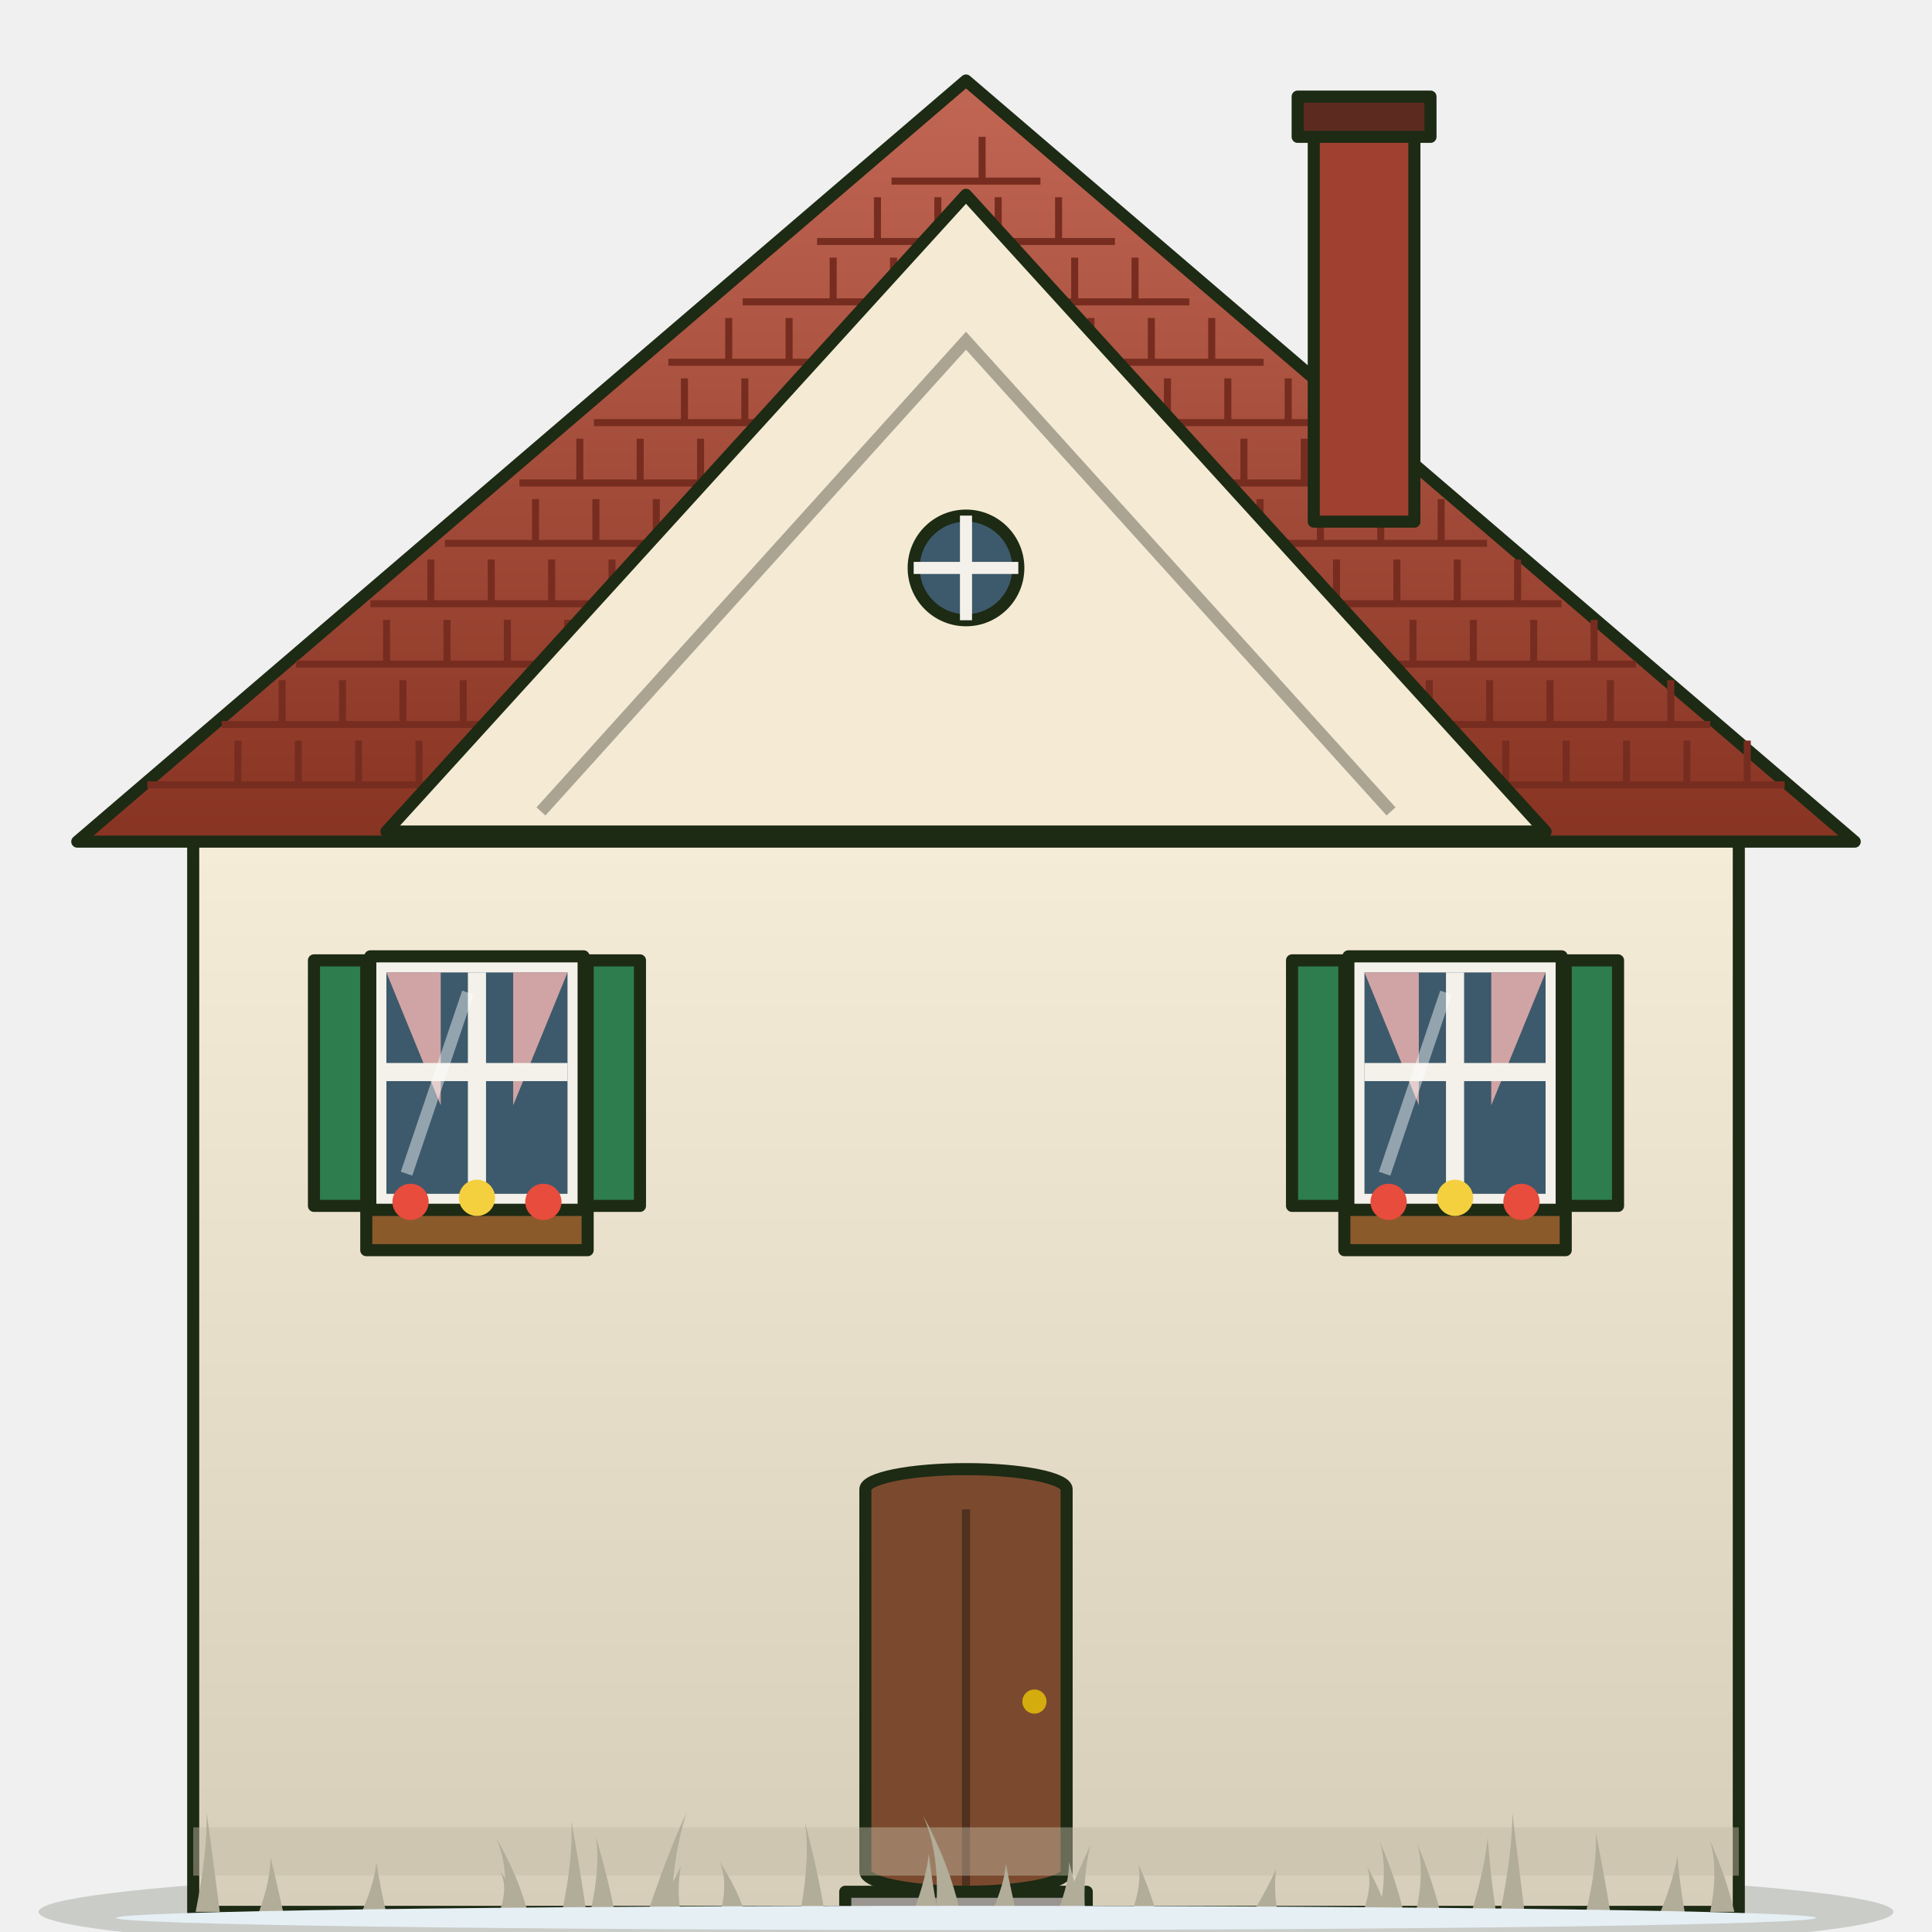
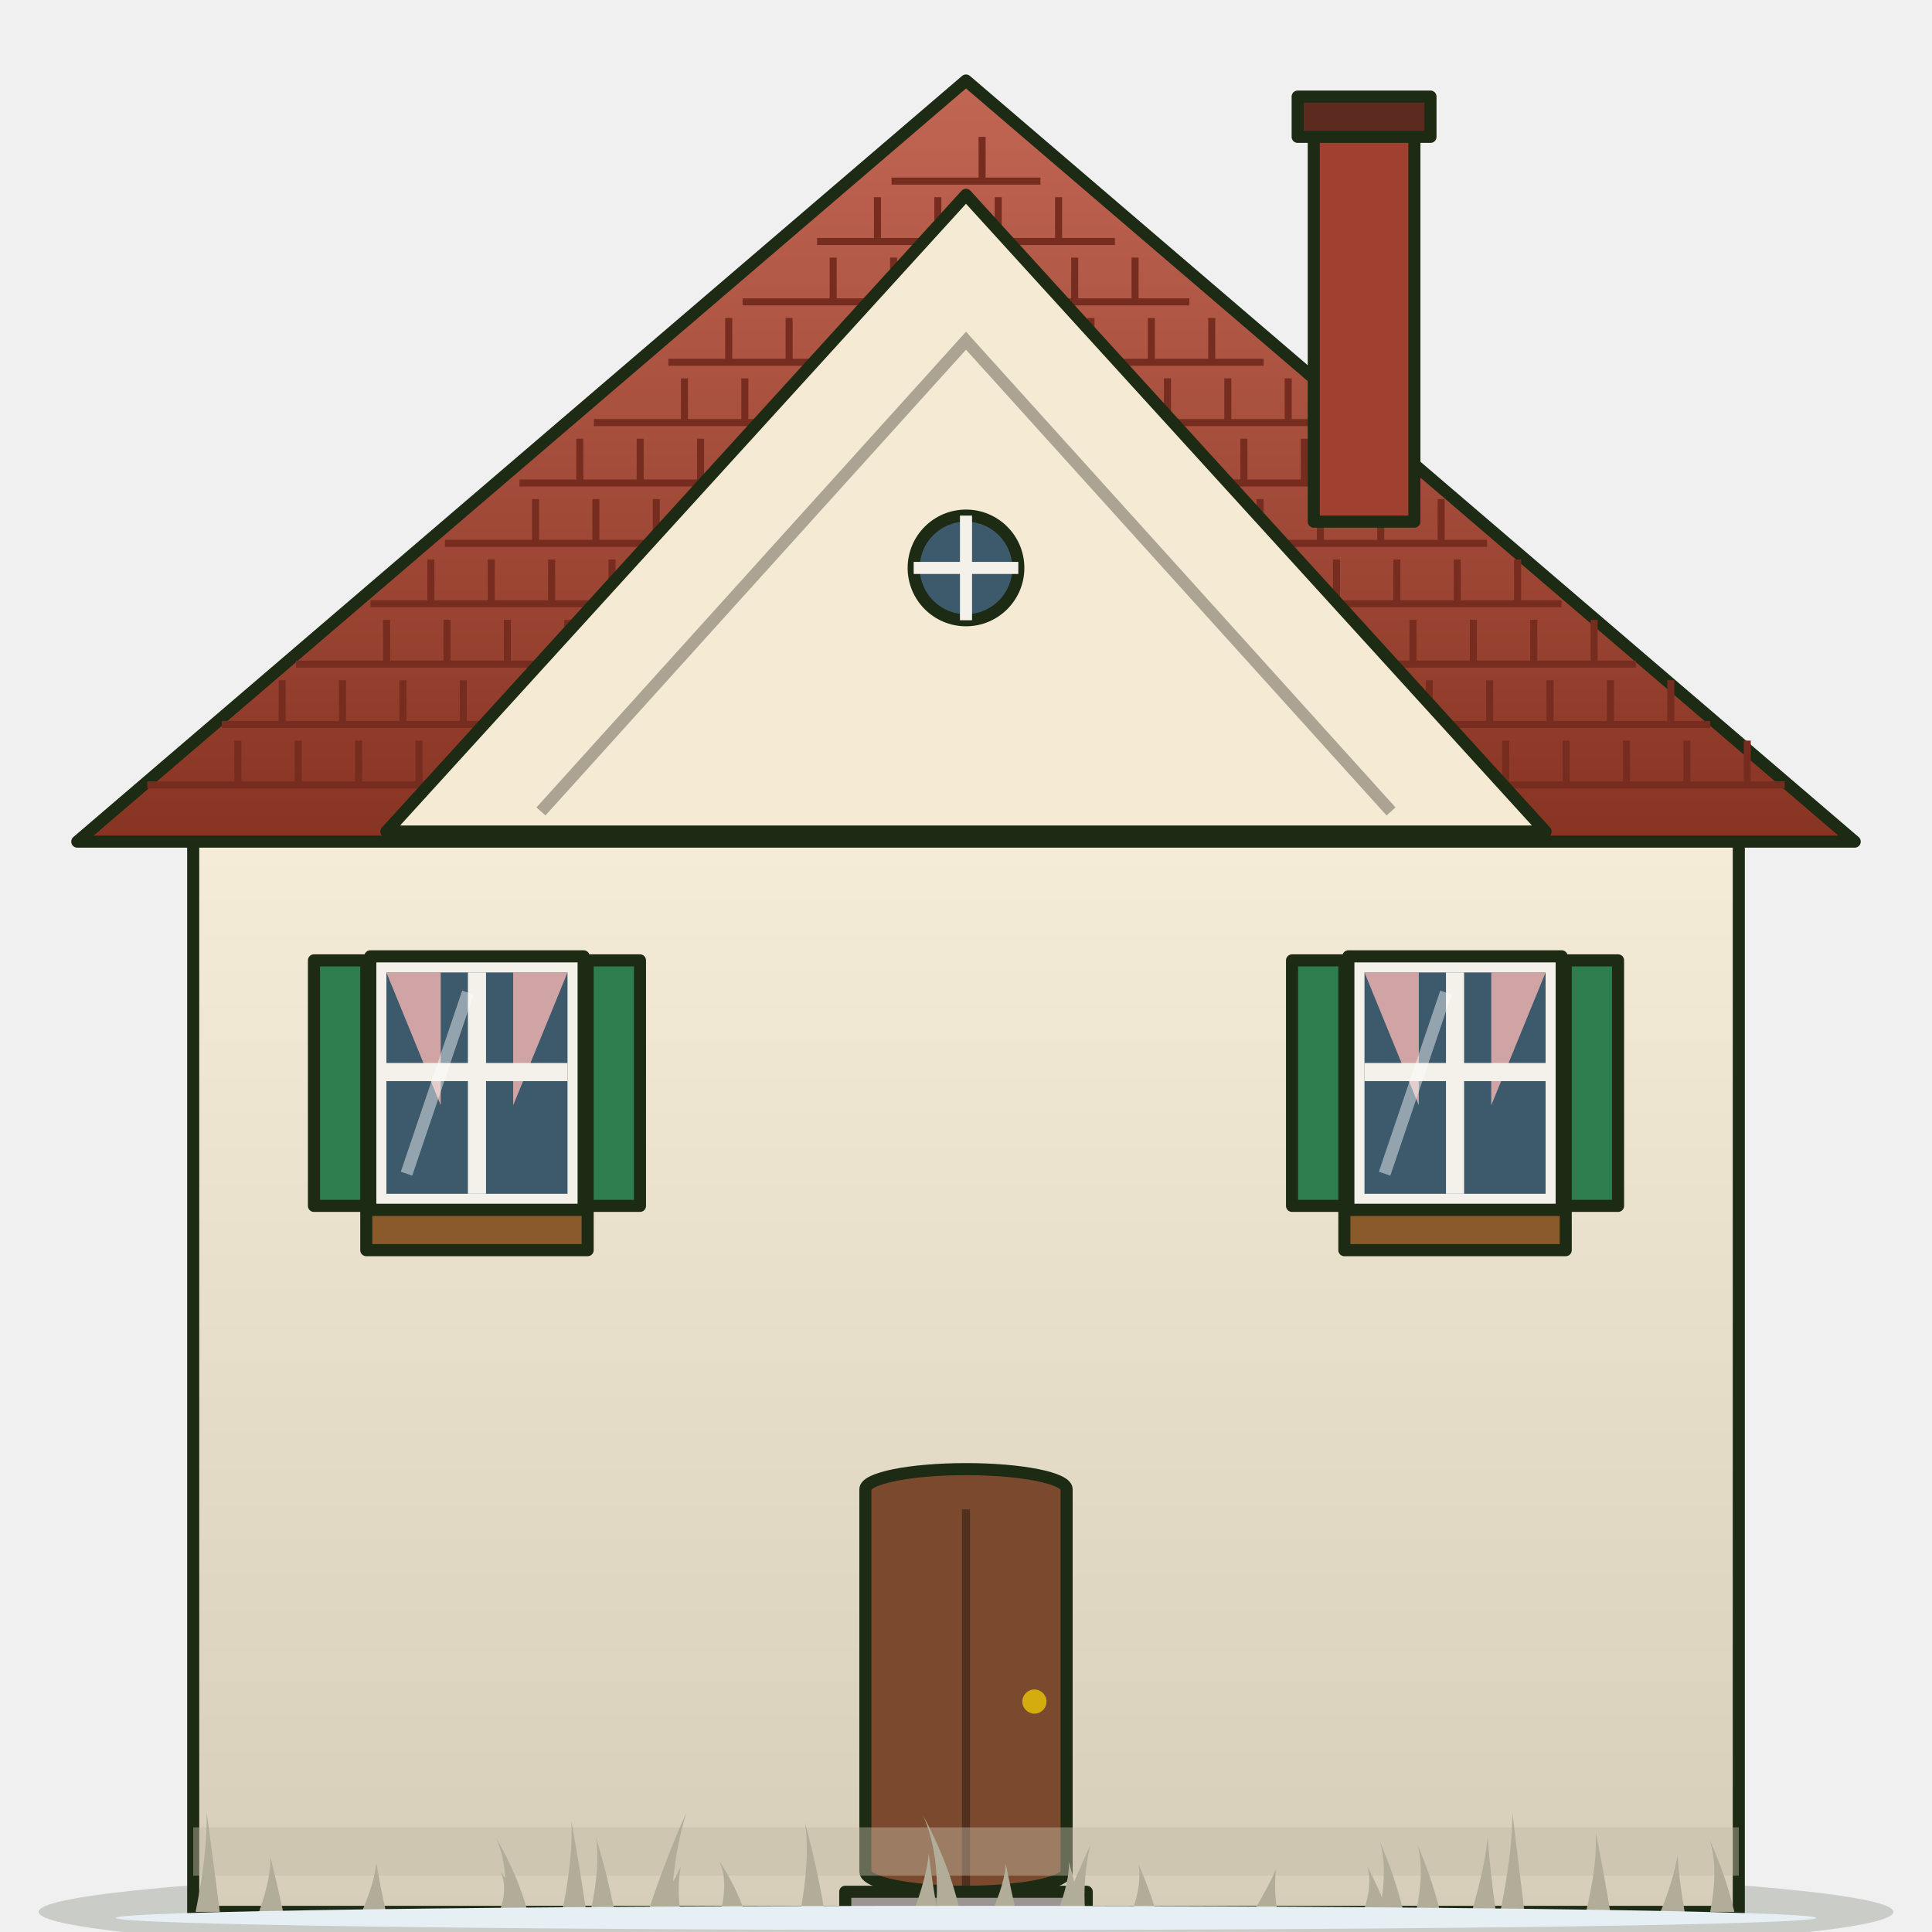
<svg xmlns="http://www.w3.org/2000/svg" width="96" height="96" viewBox="0 0 96 96">
  <defs>
    <linearGradient id="wall" x1="0" y1="0" x2="0" y2="1">
      <stop offset="0" stop-color="#f6edd9" />
      <stop offset="1" stop-color="#d7ceb9" />
    </linearGradient>
    <linearGradient id="roof" x1="0" y1="0" x2="0" y2="1">
      <stop offset="0" stop-color="#c26654" />
      <stop offset="1" stop-color="#883423" />
    </linearGradient>
  </defs>
  <ellipse cx="48" cy="95" rx="46.08" ry="2.4" fill="#1d2a14" fill-opacity="0.18" />
  <rect x="9.6" y="40.32" width="76.8" height="54.68" fill="url(#wall)" stroke="#1d2a14" stroke-width="0.6" stroke-linejoin="round" />
  <path d="M3.84 41.82 L48 4 L92.16 41.82 Z" fill="url(#roof)" stroke="#1d2a14" stroke-width="0.6" stroke-linejoin="round" />
  <path d="M44.3 9 H51.7 M48.8 9 v-2.2 M40.6 12 H55.4 M43.6 12 v-2.2 M46.6 12 v-2.2 M49.6 12 v-2.2 M52.6 12 v-2.2 M36.9 15 H59.1 M41.4 15 v-2.2 M44.4 15 v-2.2 M47.4 15 v-2.2 M50.4 15 v-2.2 M53.4 15 v-2.2 M56.4 15 v-2.2 M33.21 18 H62.79 M36.21 18 v-2.2 M39.21 18 v-2.2 M42.21 18 v-2.2 M45.21 18 v-2.2 M48.21 18 v-2.2 M51.21 18 v-2.2 M54.21 18 v-2.2 M57.21 18 v-2.2 M60.21 18 v-2.2 M29.51 21 H66.49 M34.01 21 v-2.2 M37.01 21 v-2.2 M40.01 21 v-2.2 M43.01 21 v-2.2 M46.01 21 v-2.2 M49.01 21 v-2.2 M52.01 21 v-2.2 M55.01 21 v-2.2 M58.01 21 v-2.2 M61.01 21 v-2.2 M64.01 21 v-2.2 M25.81 24 H70.19 M28.81 24 v-2.2 M31.81 24 v-2.2 M34.81 24 v-2.2 M37.81 24 v-2.2 M40.81 24 v-2.2 M43.81 24 v-2.2 M46.81 24 v-2.2 M49.81 24 v-2.2 M52.81 24 v-2.2 M55.81 24 v-2.2 M58.81 24 v-2.2 M61.81 24 v-2.2 M64.81 24 v-2.2 M67.81 24 v-2.2 M22.11 27 H73.89 M26.61 27 v-2.2 M29.61 27 v-2.2 M32.61 27 v-2.2 M35.61 27 v-2.2 M38.61 27 v-2.2 M41.61 27 v-2.2 M44.61 27 v-2.2 M47.61 27 v-2.2 M50.61 27 v-2.2 M53.61 27 v-2.2 M56.61 27 v-2.2 M59.61 27 v-2.2 M62.61 27 v-2.2 M65.61 27 v-2.2 M68.61 27 v-2.2 M71.61 27 v-2.2 M18.41 30 H77.59 M21.41 30 v-2.2 M24.41 30 v-2.2 M27.41 30 v-2.2 M30.41 30 v-2.2 M33.41 30 v-2.2 M36.41 30 v-2.2 M39.41 30 v-2.2 M42.41 30 v-2.2 M45.41 30 v-2.2 M48.41 30 v-2.2 M51.41 30 v-2.2 M54.41 30 v-2.2 M57.41 30 v-2.2 M60.41 30 v-2.2 M63.41 30 v-2.2 M66.41 30 v-2.2 M69.41 30 v-2.2 M72.41 30 v-2.2 M75.41 30 v-2.2 M14.71 33 H81.29 M19.21 33 v-2.2 M22.21 33 v-2.2 M25.21 33 v-2.2 M28.21 33 v-2.2 M31.21 33 v-2.2 M34.21 33 v-2.2 M37.21 33 v-2.2 M40.21 33 v-2.2 M43.21 33 v-2.2 M46.21 33 v-2.2 M49.21 33 v-2.2 M52.21 33 v-2.2 M55.21 33 v-2.2 M58.21 33 v-2.2 M61.21 33 v-2.2 M64.21 33 v-2.2 M67.21 33 v-2.2 M70.21 33 v-2.2 M73.21 33 v-2.2 M76.21 33 v-2.2 M79.21 33 v-2.2 M11.02 36 H84.98 M14.02 36 v-2.2 M17.02 36 v-2.2 M20.02 36 v-2.2 M23.02 36 v-2.2 M26.02 36 v-2.2 M29.02 36 v-2.2 M32.02 36 v-2.2 M35.02 36 v-2.2 M38.02 36 v-2.2 M41.02 36 v-2.2 M44.02 36 v-2.2 M47.02 36 v-2.2 M50.02 36 v-2.2 M53.02 36 v-2.2 M56.02 36 v-2.2 M59.02 36 v-2.2 M62.02 36 v-2.2 M65.02 36 v-2.2 M68.02 36 v-2.2 M71.02 36 v-2.2 M74.02 36 v-2.2 M77.02 36 v-2.2 M80.02 36 v-2.2 M83.02 36 v-2.2 M7.32 39 H88.68 M11.82 39 v-2.2 M14.82 39 v-2.2 M17.82 39 v-2.2 M20.82 39 v-2.2 M23.82 39 v-2.2 M26.82 39 v-2.2 M29.82 39 v-2.2 M32.82 39 v-2.2 M35.82 39 v-2.2 M38.82 39 v-2.2 M41.82 39 v-2.2 M44.82 39 v-2.2 M47.82 39 v-2.2 M50.82 39 v-2.2 M53.82 39 v-2.2 M56.82 39 v-2.2 M59.82 39 v-2.2 M62.82 39 v-2.2 M65.82 39 v-2.2 M68.82 39 v-2.2 M71.82 39 v-2.2 M74.82 39 v-2.2 M77.82 39 v-2.2 M80.82 39 v-2.2 M83.82 39 v-2.2 M86.82 39 v-2.2 " stroke="#762d1f" stroke-width="0.35" fill="none" />
  <path d="M19.2 41.32 L48 9.68 L76.8 41.32 Z" fill="#f5ebd4" stroke="#1d2a14" stroke-width="0.6" stroke-linejoin="round" />
  <path d="M26.88 40.32 L48 16.93 L69.12 40.32" stroke="#aba493" stroke-width="0.6" fill="none" />
  <circle cx="48" cy="28.22" r="2.6" fill="#3d5a6c" stroke="#1d2a14" stroke-width="0.6" stroke-linejoin="round" />
  <path d="M45.4 28.22 H50.6 M48 25.62 V30.82" stroke="#f4f1ea" stroke-width="0.6" />
  <rect x="65.28" y="5.76" width="5" height="20.16" fill="#a04030" stroke="#1d2a14" stroke-width="0.6" stroke-linejoin="round" />
  <rect x="64.48" y="4.8" width="6.6" height="2" fill="#5d2a1f" stroke="#1d2a14" stroke-width="0.6" stroke-linejoin="round" />
  <rect x="18.4" y="47.52" width="10.6" height="12.6" fill="#f4f1ea" stroke="#1d2a14" stroke-width="0.6" stroke-linejoin="round" />
  <rect x="19.2" y="48.32" width="9" height="11" fill="#3d5a6c" />
  <path d="M19.2 48.32 h2.7 v6.6 Z" fill="#f5b7b1" fill-opacity="0.8" />
  <path d="M28.2 48.32 h-2.7 v6.6 Z" fill="#f5b7b1" fill-opacity="0.8" />
  <path d="M23.7 48.32 V59.32 M19.2 53.27 H28.2" stroke="#f4f1ea" stroke-width="0.9" />
  <path d="M20.2 58.32 L23.25 49.32" stroke="#ffffff" stroke-opacity="0.45" stroke-width="0.6" />
  <rect x="15.6" y="47.72" width="2.6" height="12.2" fill="#2e7d4f" stroke="#1d2a14" stroke-width="0.6" stroke-linejoin="round" />
  <rect x="29.2" y="47.72" width="2.6" height="12.2" fill="#2e7d4f" stroke="#1d2a14" stroke-width="0.6" stroke-linejoin="round" />
  <rect x="18.2" y="60.12" width="11" height="2" fill="#8b5a2b" stroke="#1d2a14" stroke-width="0.6" stroke-linejoin="round" />
-   <circle cx="20.4" cy="59.72" r="0.9" fill="#e74c3c" />
-   <circle cx="23.7" cy="59.52" r="0.9" fill="#f4d03f" />
-   <circle cx="27" cy="59.72" r="0.9" fill="#e74c3c" />
  <rect x="67" y="47.52" width="10.6" height="12.6" fill="#f4f1ea" stroke="#1d2a14" stroke-width="0.6" stroke-linejoin="round" />
  <rect x="67.8" y="48.32" width="9" height="11" fill="#3d5a6c" />
  <path d="M67.8 48.32 h2.7 v6.6 Z" fill="#f5b7b1" fill-opacity="0.8" />
  <path d="M76.8 48.32 h-2.7 v6.6 Z" fill="#f5b7b1" fill-opacity="0.8" />
  <path d="M72.3 48.32 V59.32 M67.8 53.27 H76.8" stroke="#f4f1ea" stroke-width="0.9" />
  <path d="M68.8 58.32 L71.85 49.32" stroke="#ffffff" stroke-opacity="0.45" stroke-width="0.6" />
  <rect x="64.2" y="47.72" width="2.6" height="12.2" fill="#2e7d4f" stroke="#1d2a14" stroke-width="0.6" stroke-linejoin="round" />
  <rect x="77.8" y="47.72" width="2.6" height="12.2" fill="#2e7d4f" stroke="#1d2a14" stroke-width="0.6" stroke-linejoin="round" />
  <rect x="66.8" y="60.12" width="11" height="2" fill="#8b5a2b" stroke="#1d2a14" stroke-width="0.6" stroke-linejoin="round" />
-   <circle cx="69" cy="59.72" r="0.9" fill="#e74c3c" />
-   <circle cx="72.3" cy="59.52" r="0.9" fill="#f4d03f" />
-   <circle cx="75.6" cy="59.72" r="0.9" fill="#e74c3c" />
  <rect x="43" y="73" width="10" height="21" rx="5" ry="1" fill="#7b4a2e" stroke="#1d2a14" stroke-width="0.6" stroke-linejoin="round" />
  <path d="M48 75 V94" stroke="#50301e" stroke-width="0.4" />
  <circle cx="51.4" cy="84.55" r="0.6" fill="#d4ac0d" />
  <rect x="42" y="94" width="12" height="1.4" fill="#9a9590" stroke="#1d2a14" stroke-width="0.6" stroke-linejoin="round" />
  <path d="M9.6 92 H86.4" stroke="#c3bba8" stroke-width="2.4" stroke-opacity="0.45" />
  <path d="M9.72 95 Q10.31 92.04 10.27 90.07 Q10.61 92.53 10.92 95 Z" fill="#b1ad99" />
  <path d="M74.55 95 Q75.15 92.05 75.15 90.09 Q75.45 92.55 75.75 95 Z" fill="#b1ad99" />
  <path d="M73.13 95 Q73.78 92.78 73.92 91.3 Q74.06 93.15 74.33 95 Z" fill="#b1ad99" />
  <path d="M84.98 95 Q85.4 92.86 84.96 91.44 Q85.76 93.22 86.18 95 Z" fill="#b1ad99" />
  <path d="M12.87 95 Q13.46 93.36 13.44 92.26 Q13.77 93.63 14.07 95 Z" fill="#b1ad99" />
  <path d="M39.77 95 Q40.26 92.33 40 90.56 Q40.6 92.78 40.97 95 Z" fill="#b1ad99" />
  <path d="M27.93 95 Q28.49 92.29 28.39 90.48 Q28.8 92.74 29.13 95 Z" fill="#b1ad99" />
  <path d="M56.25 95 Q56.76 93.57 56.56 92.61 Q57.09 93.81 57.45 95 Z" fill="#b1ad99" />
  <path d="M24.82 95 Q25.26 93.79 24.86 92.99 Q25.61 93.99 26.02 95 Z" fill="#b1ad99" />
  <path d="M70.36 95 Q70.8 92.99 70.43 91.65 Q71.15 93.33 71.56 95 Z" fill="#b1ad99" />
  <path d="M62.28 95 Q63.04 93.72 63.41 92.87 Q63.28 93.94 63.48 95 Z" fill="#b1ad99" />
  <path d="M45.39 95 Q46.04 93.27 46.15 92.11 Q46.32 93.56 46.59 95 Z" fill="#b1ad99" />
  <path d="M49.29 95 Q49.92 93.57 49.98 92.61 Q50.21 93.8 50.49 95 Z" fill="#b1ad99" />
  <path d="M52.55 95 Q53.14 93.51 53.12 92.51 Q53.45 93.76 53.75 95 Z" fill="#b1ad99" />
  <path d="M32.61 95 Q33.39 93.65 33.83 92.74 Q33.63 93.87 33.81 95 Z" fill="#b1ad99" />
  <path d="M46.51 95 Q46.73 92.12 45.86 90.2 Q47.16 92.6 47.71 95 Z" fill="#b1ad99" />
  <path d="M82.51 95 Q83.18 93.32 83.35 92.2 Q83.46 93.6 83.71 95 Z" fill="#b1ad99" />
  <path d="M29.34 95 Q29.84 92.77 29.61 91.28 Q30.17 93.14 30.54 95 Z" fill="#b1ad99" />
  <path d="M68.54 95 Q68.97 92.91 68.57 91.52 Q69.32 93.26 69.74 95 Z" fill="#b1ad99" />
  <path d="M17.98 95 Q18.61 93.53 18.7 92.55 Q18.9 93.77 19.18 95 Z" fill="#b1ad99" />
  <path d="M25.02 95 Q25.32 92.79 24.64 91.31 Q25.72 93.15 26.22 95 Z" fill="#b1ad99" />
  <path d="M67.74 95 Q68.22 93.65 67.94 92.76 Q68.56 93.88 68.94 95 Z" fill="#b1ad99" />
  <path d="M35.8 95 Q36.2 93.48 35.74 92.47 Q36.57 93.74 37 95 Z" fill="#b1ad99" />
  <path d="M52.72 95 Q53.58 93 54.18 91.67 Q53.79 93.34 53.92 95 Z" fill="#b1ad99" />
  <path d="M78.81 95 Q79.38 92.62 79.29 91.04 Q79.69 93.02 80.01 95 Z" fill="#b1ad99" />
  <path d="M32.2 95 Q33.19 92.06 34.1 90.09 Q33.36 92.55 33.4 95 Z" fill="#b1ad99" />
  <ellipse cx="48.0" cy="95.3" rx="42.24" ry=".6" fill="#e6eff4" />
</svg>
